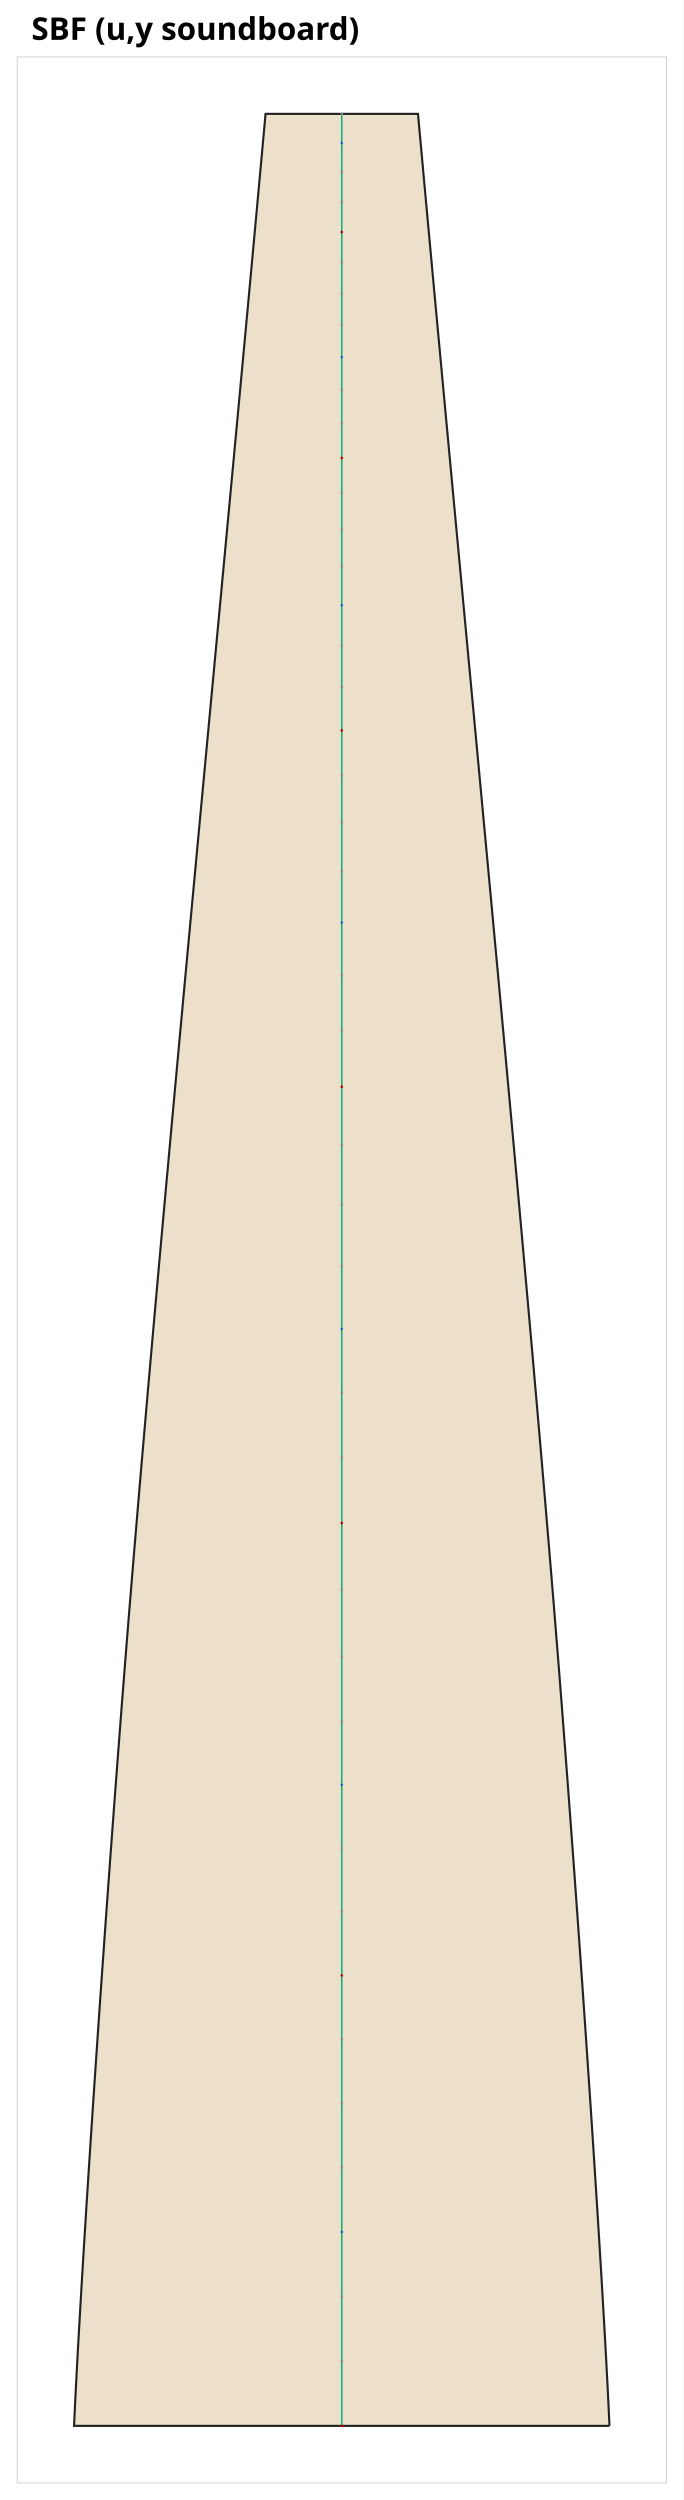
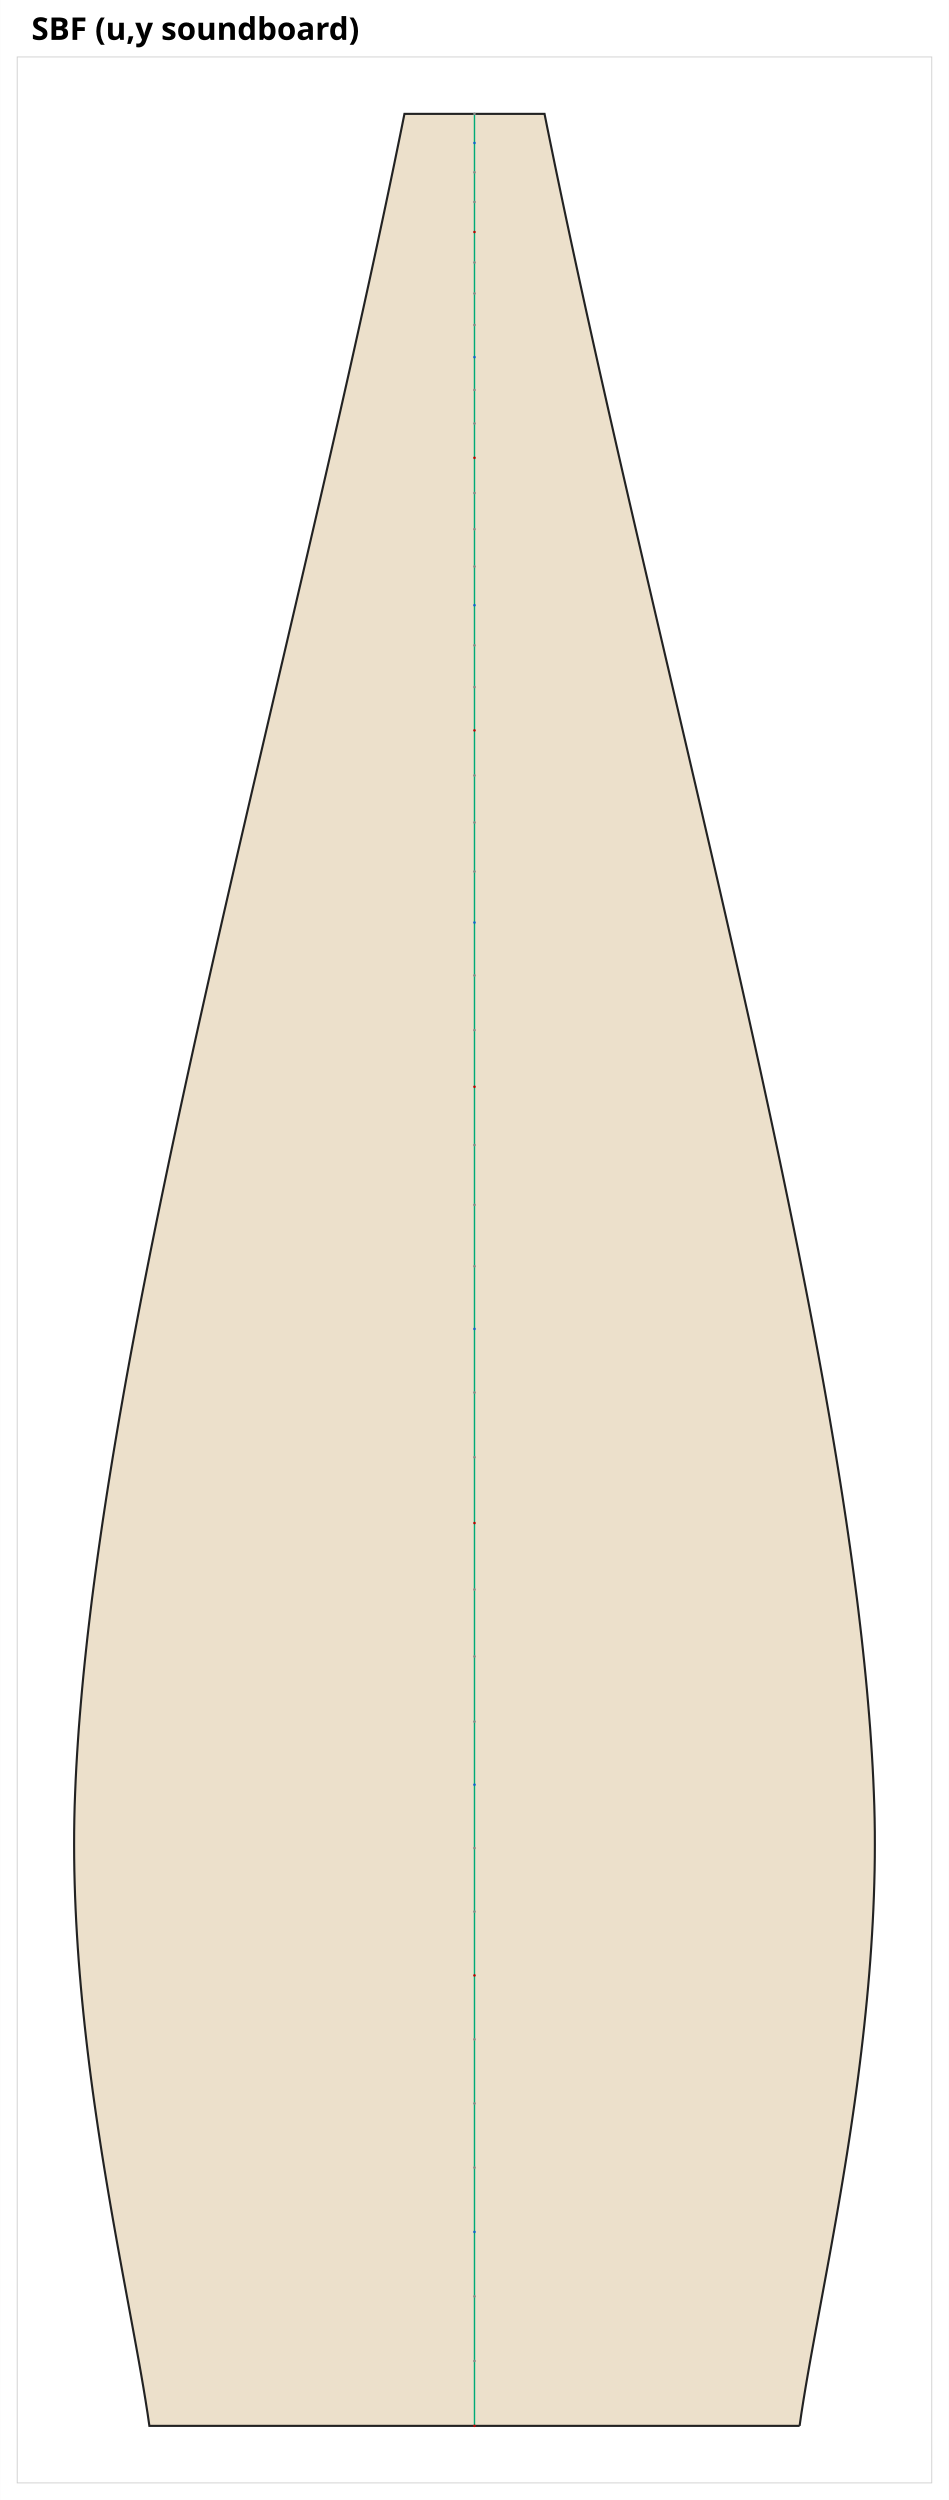
- <svg xmlns="http://www.w3.org/2000/svg" viewBox="-240.0 -1892.3 480.1 1756.0" width="900" height="3291" font-family="sans-serif" font-size="12">
-   <rect x="-240.0" y="-1892.3" width="480.1" height="1756.0" fill="#fff" />
-   <rect x="-228.0" y="-1852.3" width="456.1" height="1704.0" fill="none" stroke="#ccc" stroke-width="0.6" />
-   <text x="-218.0" y="-1864.3" font-family="sans-serif" font-size="22" font-weight="bold" fill="#000">SBF (u,y soundboard)</text>
+ <svg xmlns="http://www.w3.org/2000/svg" viewBox="-333.2 -1963.1 666.4 1756.0" width="900" height="2371" font-family="sans-serif" font-size="12">
+   <rect x="-333.2" y="-1963.1" width="666.4" height="1756.0" fill="#fff" />
+   <rect x="-321.2" y="-1923.1" width="642.4" height="1704.0" fill="none" stroke="#ccc" stroke-width="0.6" />
+   <text x="-311.2" y="-1935.1" font-family="sans-serif" font-size="22" font-weight="bold" fill="#000">SBF (u,y soundboard)</text>
  <g transform="scale(1,-1)">
-     <path d="M 188.04 188.36 L 187.62 197.44 L 187.19 206.51 L 186.73 215.58 L 186.26 224.65 L 185.78 233.73 L 185.28 242.80 L 184.78 251.87 L 184.26 260.94 L 183.74 270.02 L 183.21 279.09 L 182.68 288.16 L 182.13 297.23 L 181.59 306.30 L 181.03 315.38 L 180.47 324.45 L 179.91 333.52 L 179.34 342.59 L 178.76 351.67 L 178.18 360.74 L 177.60 369.81 L 177.01 378.88 L 176.42 387.96 L 175.83 397.03 L 175.23 406.10 L 174.63 415.17 L 174.02 424.25 L 173.41 433.32 L 172.80 442.39 L 172.18 451.46 L 171.56 460.53 L 170.94 469.61 L 170.32 478.68 L 169.69 487.75 L 169.06 496.82 L 168.42 505.90 L 167.78 514.97 L 167.14 524.04 L 166.50 533.11 L 165.85 542.19 L 165.20 551.26 L 164.55 560.33 L 163.89 569.40 L 163.23 578.48 L 162.57 587.55 L 161.90 596.62 L 161.23 605.69 L 160.56 614.77 L 159.89 623.84 L 159.21 632.91 L 158.53 641.98 L 157.84 651.05 L 157.16 660.13 L 156.46 669.20 L 155.77 678.27 L 155.07 687.34 L 154.37 696.42 L 153.66 705.49 L 152.95 714.56 L 152.24 723.63 L 151.52 732.71 L 150.79 741.78 L 150.06 750.85 L 149.33 759.92 L 148.59 769.00 L 147.84 778.07 L 147.10 787.14 L 146.34 796.21 L 145.59 805.28 L 144.83 814.36 L 144.07 823.43 L 143.30 832.50 L 142.54 841.57 L 141.77 850.65 L 140.99 859.72 L 140.21 868.79 L 139.43 877.86 L 138.65 886.94 L 137.86 896.01 L 137.08 905.08 L 136.29 914.15 L 135.49 923.23 L 134.70 932.30 L 133.90 941.37 L 133.10 950.44 L 132.30 959.51 L 131.49 968.59 L 130.69 977.66 L 129.88 986.73 L 129.07 995.80 L 128.26 1004.88 L 127.45 1013.95 L 126.63 1023.02 L 125.81 1032.09 L 125.00 1041.17 L 124.18 1050.24 L 123.36 1059.31 L 122.53 1068.38 L 121.71 1077.46 L 120.88 1086.53 L 120.06 1095.60 L 119.23 1104.67 L 118.40 1113.75 L 117.57 1122.82 L 116.74 1131.89 L 115.90 1140.96 L 115.07 1150.03 L 114.24 1159.11 L 113.40 1168.18 L 112.56 1177.25 L 111.73 1186.32 L 110.89 1195.40 L 110.05 1204.47 L 109.21 1213.54 L 108.37 1222.61 L 107.53 1231.69 L 106.68 1240.76 L 105.84 1249.83 L 105.00 1258.90 L 104.15 1267.98 L 103.31 1277.05 L 102.46 1286.12 L 101.62 1295.19 L 100.77 1304.26 L 99.93 1313.34 L 99.08 1322.41 L 98.23 1331.48 L 97.38 1340.55 L 96.54 1349.63 L 95.69 1358.70 L 94.84 1367.77 L 93.99 1376.84 L 93.14 1385.92 L 92.29 1394.99 L 91.44 1404.06 L 90.59 1413.13 L 89.74 1422.21 L 88.89 1431.28 L 88.04 1440.35 L 87.19 1449.42 L 86.34 1458.49 L 85.49 1467.57 L 84.64 1476.64 L 83.80 1485.71 L 82.95 1494.78 L 82.10 1503.86 L 81.25 1512.93 L 80.40 1522.00 L 79.55 1531.07 L 78.70 1540.15 L 77.85 1549.22 L 77.01 1558.29 L 76.16 1567.36 L 75.31 1576.44 L 74.47 1585.51 L 73.62 1594.58 L 72.77 1603.65 L 71.93 1612.72 L 71.08 1621.80 L 70.24 1630.87 L 69.40 1639.94 L 68.56 1649.01 L 67.71 1658.09 L 66.87 1667.16 L 66.03 1676.23 L 65.19 1685.30 L 64.35 1694.38 L 63.51 1703.45 L 62.68 1712.52 L 61.84 1721.59 L 61.01 1730.67 L 60.17 1739.74 L 59.34 1748.81 L 58.51 1757.88 L 57.67 1766.96 L 56.85 1776.03 L 56.02 1785.10 L 55.19 1794.17 L 54.36 1803.24 L 53.54 1812.32 L -53.54 1812.32 L -54.36 1803.24 L -55.19 1794.17 L -56.02 1785.10 L -56.85 1776.03 L -57.67 1766.96 L -58.51 1757.88 L -59.34 1748.81 L -60.17 1739.74 L -61.01 1730.67 L -61.84 1721.59 L -62.68 1712.52 L -63.51 1703.45 L -64.35 1694.38 L -65.19 1685.30 L -66.03 1676.23 L -66.87 1667.16 L -67.71 1658.09 L -68.56 1649.01 L -69.40 1639.94 L -70.24 1630.87 L -71.08 1621.80 L -71.93 1612.72 L -72.77 1603.65 L -73.62 1594.58 L -74.47 1585.51 L -75.31 1576.44 L -76.16 1567.36 L -77.01 1558.29 L -77.85 1549.22 L -78.70 1540.15 L -79.55 1531.07 L -80.40 1522.00 L -81.25 1512.93 L -82.10 1503.86 L -82.95 1494.78 L -83.80 1485.71 L -84.64 1476.64 L -85.49 1467.57 L -86.34 1458.49 L -87.19 1449.42 L -88.04 1440.35 L -88.89 1431.28 L -89.74 1422.21 L -90.59 1413.13 L -91.44 1404.06 L -92.29 1394.99 L -93.14 1385.92 L -93.99 1376.84 L -94.84 1367.77 L -95.69 1358.70 L -96.54 1349.63 L -97.38 1340.55 L -98.23 1331.48 L -99.08 1322.41 L -99.93 1313.34 L -100.77 1304.26 L -101.62 1295.19 L -102.46 1286.12 L -103.31 1277.05 L -104.15 1267.98 L -105.00 1258.90 L -105.84 1249.83 L -106.68 1240.76 L -107.53 1231.69 L -108.37 1222.61 L -109.21 1213.54 L -110.05 1204.47 L -110.89 1195.40 L -111.73 1186.32 L -112.56 1177.25 L -113.40 1168.18 L -114.24 1159.11 L -115.07 1150.03 L -115.90 1140.96 L -116.74 1131.89 L -117.57 1122.82 L -118.40 1113.75 L -119.23 1104.67 L -120.06 1095.60 L -120.88 1086.53 L -121.71 1077.46 L -122.53 1068.38 L -123.36 1059.31 L -124.18 1050.24 L -125.00 1041.17 L -125.81 1032.09 L -126.63 1023.02 L -127.45 1013.95 L -128.26 1004.88 L -129.07 995.80 L -129.88 986.73 L -130.69 977.66 L -131.49 968.59 L -132.30 959.51 L -133.10 950.44 L -133.90 941.37 L -134.70 932.30 L -135.49 923.23 L -136.29 914.15 L -137.08 905.08 L -137.86 896.01 L -138.65 886.94 L -139.43 877.86 L -140.21 868.79 L -140.99 859.72 L -141.77 850.65 L -142.54 841.57 L -143.30 832.50 L -144.07 823.43 L -144.83 814.36 L -145.59 805.28 L -146.34 796.21 L -147.10 787.14 L -147.84 778.07 L -148.59 769.00 L -149.33 759.92 L -150.06 750.85 L -150.79 741.78 L -151.52 732.71 L -152.24 723.63 L -152.95 714.56 L -153.66 705.49 L -154.37 696.42 L -155.07 687.34 L -155.77 678.27 L -156.46 669.20 L -157.16 660.13 L -157.84 651.05 L -158.53 641.98 L -159.21 632.91 L -159.89 623.84 L -160.56 614.77 L -161.23 605.69 L -161.90 596.62 L -162.57 587.55 L -163.23 578.48 L -163.89 569.40 L -164.55 560.33 L -165.20 551.26 L -165.85 542.19 L -166.50 533.11 L -167.14 524.04 L -167.78 514.97 L -168.42 505.90 L -169.06 496.82 L -169.69 487.75 L -170.32 478.68 L -170.94 469.61 L -171.56 460.53 L -172.18 451.46 L -172.80 442.39 L -173.41 433.32 L -174.02 424.25 L -174.63 415.17 L -175.23 406.10 L -175.83 397.03 L -176.42 387.96 L -177.01 378.88 L -177.60 369.81 L -178.18 360.74 L -178.76 351.67 L -179.34 342.59 L -179.91 333.52 L -180.47 324.45 L -181.03 315.38 L -181.59 306.30 L -182.13 297.23 L -182.68 288.16 L -183.21 279.09 L -183.74 270.02 L -184.26 260.94 L -184.78 251.87 L -185.28 242.80 L -185.78 233.73 L -186.26 224.65 L -186.73 215.58 L -187.19 206.51 L -187.62 197.44 L -188.04 188.36 L 188.04 188.36" fill="#e4d4b5" fill-opacity="0.7" stroke="#222" stroke-width="1.5" />
-     <line x1="0" y1="188.36" x2="0" y2="1812.32" stroke="#0a7" stroke-width="1.0" />
-     <circle cx="0" cy="188.36" r="0.9" fill="#c00000" />
-     <circle cx="0" cy="233.92" r="0.9" fill="#888" />
-     <circle cx="0" cy="279.30" r="0.9" fill="#888" />
-     <circle cx="0" cy="324.58" r="0.9" fill="#1060d0" />
-     <circle cx="0" cy="369.76" r="0.9" fill="#888" />
-     <circle cx="0" cy="414.84" r="0.9" fill="#888" />
-     <circle cx="0" cy="459.83" r="0.9" fill="#888" />
-     <circle cx="0" cy="504.73" r="0.9" fill="#c00000" />
-     <circle cx="0" cy="549.55" r="0.9" fill="#888" />
-     <circle cx="0" cy="594.19" r="0.9" fill="#888" />
-     <circle cx="0" cy="638.70" r="0.9" fill="#1060d0" />
-     <circle cx="0" cy="683.02" r="0.9" fill="#888" />
-     <circle cx="0" cy="728.79" r="0.9" fill="#888" />
-     <circle cx="0" cy="775.82" r="0.9" fill="#888" />
-     <circle cx="0" cy="822.49" r="0.9" fill="#c00000" />
-     <circle cx="0" cy="868.72" r="0.9" fill="#888" />
-     <circle cx="0" cy="914.15" r="0.9" fill="#888" />
-     <circle cx="0" cy="958.84" r="0.9" fill="#1060d0" />
-     <circle cx="0" cy="1002.85" r="0.9" fill="#888" />
-     <circle cx="0" cy="1045.98" r="0.9" fill="#888" />
-     <circle cx="0" cy="1088.01" r="0.9" fill="#888" />
-     <circle cx="0" cy="1128.94" r="0.9" fill="#c00000" />
-     <circle cx="0" cy="1168.71" r="0.9" fill="#888" />
-     <circle cx="0" cy="1207.13" r="0.9" fill="#888" />
-     <circle cx="0" cy="1244.28" r="0.9" fill="#1060d0" />
-     <circle cx="0" cy="1280.11" r="0.9" fill="#888" />
-     <circle cx="0" cy="1314.55" r="0.9" fill="#888" />
-     <circle cx="0" cy="1347.58" r="0.9" fill="#888" />
-     <circle cx="0" cy="1379.25" r="0.9" fill="#c00000" />
-     <circle cx="0" cy="1409.70" r="0.9" fill="#888" />
-     <circle cx="0" cy="1438.98" r="0.9" fill="#888" />
-     <circle cx="0" cy="1467.16" r="0.9" fill="#1060d0" />
-     <circle cx="0" cy="1494.35" r="0.9" fill="#888" />
-     <circle cx="0" cy="1520.57" r="0.9" fill="#888" />
-     <circle cx="0" cy="1545.95" r="0.9" fill="#888" />
-     <circle cx="0" cy="1570.70" r="0.9" fill="#c00000" />
-     <circle cx="0" cy="1594.83" r="0.9" fill="#888" />
-     <circle cx="0" cy="1618.37" r="0.9" fill="#888" />
-     <circle cx="0" cy="1641.43" r="0.9" fill="#1060d0" />
-     <circle cx="0" cy="1664.01" r="0.9" fill="#888" />
-     <circle cx="0" cy="1686.16" r="0.9" fill="#888" />
-     <circle cx="0" cy="1707.90" r="0.9" fill="#888" />
-     <circle cx="0" cy="1729.30" r="0.9" fill="#c00000" />
-     <circle cx="0" cy="1750.40" r="0.9" fill="#888" />
-     <circle cx="0" cy="1771.25" r="0.9" fill="#888" />
-     <circle cx="0" cy="1791.87" r="0.9" fill="#1060d0" />
-     <circle cx="0" cy="1812.32" r="0.9" fill="#888" />
+     <path d="M 228.36 259.19 L 229.67 268.26 L 231.10 277.33 L 232.60 286.41 L 234.16 295.48 L 235.76 304.55 L 237.40 313.62 L 239.06 322.70 L 240.73 331.77 L 242.41 340.84 L 244.09 349.91 L 245.77 358.99 L 247.44 368.06 L 249.10 377.13 L 250.74 386.20 L 252.36 395.28 L 253.97 404.35 L 255.54 413.42 L 257.09 422.49 L 258.61 431.56 L 260.10 440.64 L 261.56 449.71 L 262.97 458.78 L 264.35 467.85 L 265.69 476.93 L 266.99 486.00 L 268.25 495.07 L 269.46 504.14 L 270.62 513.22 L 271.73 522.29 L 272.79 531.36 L 273.80 540.43 L 274.75 549.51 L 275.65 558.58 L 276.49 567.65 L 277.27 576.72 L 277.99 585.80 L 278.63 594.87 L 279.21 603.94 L 279.73 613.01 L 280.17 622.08 L 280.54 631.16 L 280.83 640.23 L 281.05 649.30 L 281.18 658.37 L 281.22 667.45 L 281.19 676.52 L 281.06 685.59 L 280.84 694.66 L 280.51 703.74 L 280.13 712.81 L 279.67 721.88 L 279.14 730.95 L 278.55 740.03 L 277.92 749.10 L 277.20 758.17 L 276.44 767.24 L 275.64 776.31 L 274.78 785.39 L 273.87 794.46 L 272.91 803.53 L 271.92 812.60 L 270.87 821.68 L 269.79 830.75 L 268.68 839.82 L 267.51 848.89 L 266.31 857.97 L 265.08 867.04 L 263.81 876.11 L 262.51 885.18 L 261.18 894.26 L 259.81 903.33 L 258.42 912.40 L 257.00 921.47 L 255.54 930.54 L 254.07 939.62 L 252.56 948.69 L 251.03 957.76 L 249.49 966.83 L 247.90 975.91 L 246.31 984.98 L 244.69 994.05 L 243.04 1003.12 L 241.38 1012.20 L 239.69 1021.27 L 237.99 1030.34 L 236.27 1039.41 L 234.53 1048.49 L 232.77 1057.56 L 230.99 1066.63 L 229.20 1075.70 L 227.40 1084.78 L 225.57 1093.85 L 223.74 1102.92 L 221.88 1111.99 L 220.02 1121.06 L 218.13 1130.14 L 216.24 1139.21 L 214.34 1148.28 L 212.42 1157.35 L 210.49 1166.43 L 208.55 1175.50 L 206.60 1184.57 L 204.63 1193.64 L 202.66 1202.72 L 200.68 1211.79 L 198.68 1220.86 L 196.69 1229.93 L 194.67 1239.01 L 192.66 1248.08 L 190.63 1257.15 L 188.60 1266.22 L 186.56 1275.29 L 184.51 1284.37 L 182.46 1293.44 L 180.40 1302.51 L 178.33 1311.58 L 176.26 1320.66 L 174.18 1329.73 L 172.10 1338.80 L 170.01 1347.87 L 167.92 1356.95 L 165.83 1366.02 L 163.73 1375.09 L 161.62 1384.16 L 159.52 1393.24 L 157.41 1402.31 L 155.30 1411.38 L 153.18 1420.45 L 151.07 1429.52 L 148.95 1438.60 L 146.83 1447.67 L 144.71 1456.74 L 142.59 1465.81 L 140.47 1474.89 L 138.35 1483.96 L 136.23 1493.03 L 134.10 1502.10 L 131.98 1511.18 L 129.86 1520.25 L 127.74 1529.32 L 125.62 1538.39 L 123.51 1547.47 L 121.39 1556.54 L 119.28 1565.61 L 117.17 1574.68 L 115.07 1583.75 L 112.96 1592.83 L 110.86 1601.90 L 108.76 1610.97 L 106.67 1620.04 L 104.58 1629.12 L 102.50 1638.19 L 100.42 1647.26 L 98.35 1656.33 L 96.28 1665.41 L 94.21 1674.48 L 92.16 1683.55 L 90.11 1692.62 L 88.06 1701.70 L 86.03 1710.77 L 84.00 1719.84 L 81.98 1728.91 L 79.97 1737.99 L 77.96 1747.06 L 75.97 1756.13 L 73.98 1765.20 L 72.01 1774.27 L 70.04 1783.35 L 68.08 1792.42 L 66.14 1801.49 L 64.20 1810.56 L 62.28 1819.64 L 60.37 1828.71 L 58.47 1837.78 L 56.58 1846.85 L 54.72 1855.93 L 52.86 1865.00 L 51.01 1874.07 L 49.19 1883.14 L -49.19 1883.14 L -51.01 1874.07 L -52.86 1865.00 L -54.72 1855.93 L -56.58 1846.85 L -58.47 1837.78 L -60.37 1828.71 L -62.28 1819.64 L -64.20 1810.56 L -66.14 1801.49 L -68.08 1792.42 L -70.04 1783.35 L -72.01 1774.27 L -73.98 1765.20 L -75.97 1756.13 L -77.96 1747.06 L -79.97 1737.99 L -81.98 1728.91 L -84.00 1719.84 L -86.03 1710.77 L -88.06 1701.70 L -90.11 1692.62 L -92.16 1683.55 L -94.21 1674.48 L -96.28 1665.41 L -98.35 1656.33 L -100.42 1647.26 L -102.50 1638.19 L -104.58 1629.12 L -106.67 1620.04 L -108.76 1610.97 L -110.86 1601.90 L -112.96 1592.83 L -115.07 1583.75 L -117.17 1574.68 L -119.28 1565.61 L -121.39 1556.54 L -123.51 1547.47 L -125.62 1538.39 L -127.74 1529.32 L -129.86 1520.25 L -131.98 1511.18 L -134.10 1502.10 L -136.23 1493.03 L -138.35 1483.96 L -140.47 1474.89 L -142.59 1465.81 L -144.71 1456.74 L -146.83 1447.67 L -148.95 1438.60 L -151.07 1429.52 L -153.18 1420.45 L -155.30 1411.38 L -157.41 1402.31 L -159.52 1393.24 L -161.62 1384.16 L -163.73 1375.09 L -165.83 1366.02 L -167.92 1356.95 L -170.01 1347.87 L -172.10 1338.80 L -174.18 1329.73 L -176.26 1320.66 L -178.33 1311.58 L -180.40 1302.51 L -182.46 1293.44 L -184.51 1284.37 L -186.56 1275.29 L -188.60 1266.22 L -190.63 1257.15 L -192.66 1248.08 L -194.67 1239.01 L -196.69 1229.93 L -198.68 1220.86 L -200.68 1211.79 L -202.66 1202.72 L -204.63 1193.64 L -206.60 1184.57 L -208.55 1175.50 L -210.49 1166.43 L -212.42 1157.35 L -214.34 1148.28 L -216.24 1139.21 L -218.13 1130.14 L -220.02 1121.06 L -221.88 1111.99 L -223.74 1102.92 L -225.57 1093.85 L -227.40 1084.78 L -229.20 1075.70 L -230.99 1066.63 L -232.77 1057.56 L -234.53 1048.49 L -236.27 1039.41 L -237.99 1030.34 L -239.69 1021.27 L -241.38 1012.20 L -243.04 1003.12 L -244.69 994.05 L -246.31 984.98 L -247.90 975.91 L -249.49 966.83 L -251.03 957.76 L -252.56 948.69 L -254.07 939.62 L -255.54 930.54 L -257.00 921.47 L -258.42 912.40 L -259.81 903.33 L -261.18 894.26 L -262.51 885.18 L -263.81 876.11 L -265.08 867.04 L -266.31 857.97 L -267.51 848.89 L -268.68 839.82 L -269.79 830.75 L -270.87 821.68 L -271.92 812.60 L -272.91 803.53 L -273.87 794.46 L -274.78 785.39 L -275.64 776.31 L -276.44 767.24 L -277.20 758.17 L -277.92 749.10 L -278.55 740.03 L -279.14 730.95 L -279.67 721.88 L -280.13 712.81 L -280.51 703.74 L -280.84 694.66 L -281.06 685.59 L -281.19 676.52 L -281.22 667.45 L -281.18 658.37 L -281.05 649.30 L -280.83 640.23 L -280.54 631.16 L -280.17 622.08 L -279.73 613.01 L -279.21 603.94 L -278.63 594.87 L -277.99 585.80 L -277.27 576.72 L -276.49 567.65 L -275.65 558.58 L -274.75 549.51 L -273.80 540.43 L -272.79 531.36 L -271.73 522.29 L -270.62 513.22 L -269.46 504.14 L -268.25 495.07 L -266.99 486.00 L -265.69 476.93 L -264.35 467.85 L -262.97 458.78 L -261.56 449.71 L -260.10 440.64 L -258.61 431.56 L -257.09 422.49 L -255.54 413.42 L -253.97 404.35 L -252.36 395.28 L -250.74 386.20 L -249.10 377.13 L -247.44 368.06 L -245.77 358.99 L -244.09 349.91 L -242.41 340.84 L -240.73 331.77 L -239.06 322.70 L -237.40 313.62 L -235.76 304.55 L -234.16 295.48 L -232.60 286.41 L -231.10 277.33 L -229.67 268.26 L -228.36 259.19 L 228.36 259.19" fill="#e4d4b5" fill-opacity="0.7" stroke="#222" stroke-width="1.5" />
+     <line x1="0" y1="259.19" x2="0" y2="1883.14" stroke="#0a7" stroke-width="1.0" />
+     <circle cx="0" cy="259.19" r="0.9" fill="#c00000" />
+     <circle cx="0" cy="304.75" r="0.9" fill="#888" />
+     <circle cx="0" cy="350.13" r="0.9" fill="#888" />
+     <circle cx="0" cy="395.40" r="0.9" fill="#1060d0" />
+     <circle cx="0" cy="440.58" r="0.9" fill="#888" />
+     <circle cx="0" cy="485.66" r="0.9" fill="#888" />
+     <circle cx="0" cy="530.66" r="0.9" fill="#888" />
+     <circle cx="0" cy="575.56" r="0.9" fill="#c00000" />
+     <circle cx="0" cy="620.38" r="0.9" fill="#888" />
+     <circle cx="0" cy="665.02" r="0.9" fill="#888" />
+     <circle cx="0" cy="709.53" r="0.9" fill="#1060d0" />
+     <circle cx="0" cy="753.84" r="0.9" fill="#888" />
+     <circle cx="0" cy="799.61" r="0.9" fill="#888" />
+     <circle cx="0" cy="846.64" r="0.9" fill="#888" />
+     <circle cx="0" cy="893.31" r="0.9" fill="#c00000" />
+     <circle cx="0" cy="939.55" r="0.9" fill="#888" />
+     <circle cx="0" cy="984.98" r="0.9" fill="#888" />
+     <circle cx="0" cy="1029.67" r="0.9" fill="#1060d0" />
+     <circle cx="0" cy="1073.68" r="0.9" fill="#888" />
+     <circle cx="0" cy="1116.80" r="0.9" fill="#888" />
+     <circle cx="0" cy="1158.84" r="0.9" fill="#888" />
+     <circle cx="0" cy="1199.76" r="0.9" fill="#c00000" />
+     <circle cx="0" cy="1239.54" r="0.9" fill="#888" />
+     <circle cx="0" cy="1277.96" r="0.9" fill="#888" />
+     <circle cx="0" cy="1315.11" r="0.9" fill="#1060d0" />
+     <circle cx="0" cy="1350.94" r="0.9" fill="#888" />
+     <circle cx="0" cy="1385.38" r="0.9" fill="#888" />
+     <circle cx="0" cy="1418.41" r="0.9" fill="#888" />
+     <circle cx="0" cy="1450.08" r="0.9" fill="#c00000" />
+     <circle cx="0" cy="1480.52" r="0.9" fill="#888" />
+     <circle cx="0" cy="1509.81" r="0.9" fill="#888" />
+     <circle cx="0" cy="1537.99" r="0.9" fill="#1060d0" />
+     <circle cx="0" cy="1565.18" r="0.9" fill="#888" />
+     <circle cx="0" cy="1591.39" r="0.9" fill="#888" />
+     <circle cx="0" cy="1616.78" r="0.9" fill="#888" />
+     <circle cx="0" cy="1641.53" r="0.9" fill="#c00000" />
+     <circle cx="0" cy="1665.66" r="0.9" fill="#888" />
+     <circle cx="0" cy="1689.20" r="0.9" fill="#888" />
+     <circle cx="0" cy="1712.25" r="0.9" fill="#1060d0" />
+     <circle cx="0" cy="1734.84" r="0.9" fill="#888" />
+     <circle cx="0" cy="1756.98" r="0.9" fill="#888" />
+     <circle cx="0" cy="1778.72" r="0.9" fill="#888" />
+     <circle cx="0" cy="1800.13" r="0.9" fill="#c00000" />
+     <circle cx="0" cy="1821.23" r="0.9" fill="#888" />
+     <circle cx="0" cy="1842.07" r="0.9" fill="#888" />
+     <circle cx="0" cy="1862.69" r="0.9" fill="#1060d0" />
+     <circle cx="0" cy="1883.14" r="0.9" fill="#888" />
  </g>
</svg>
